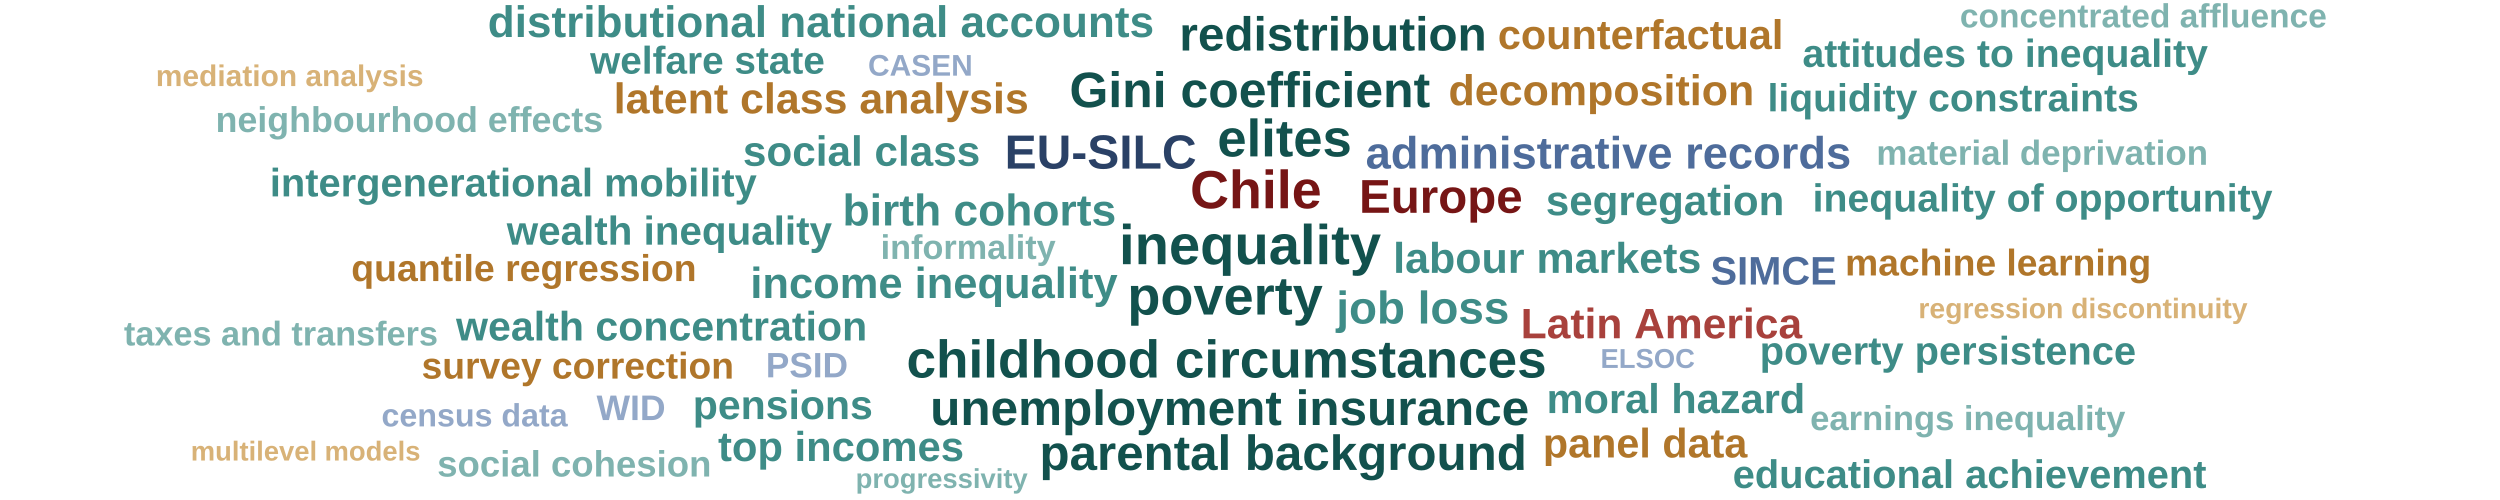
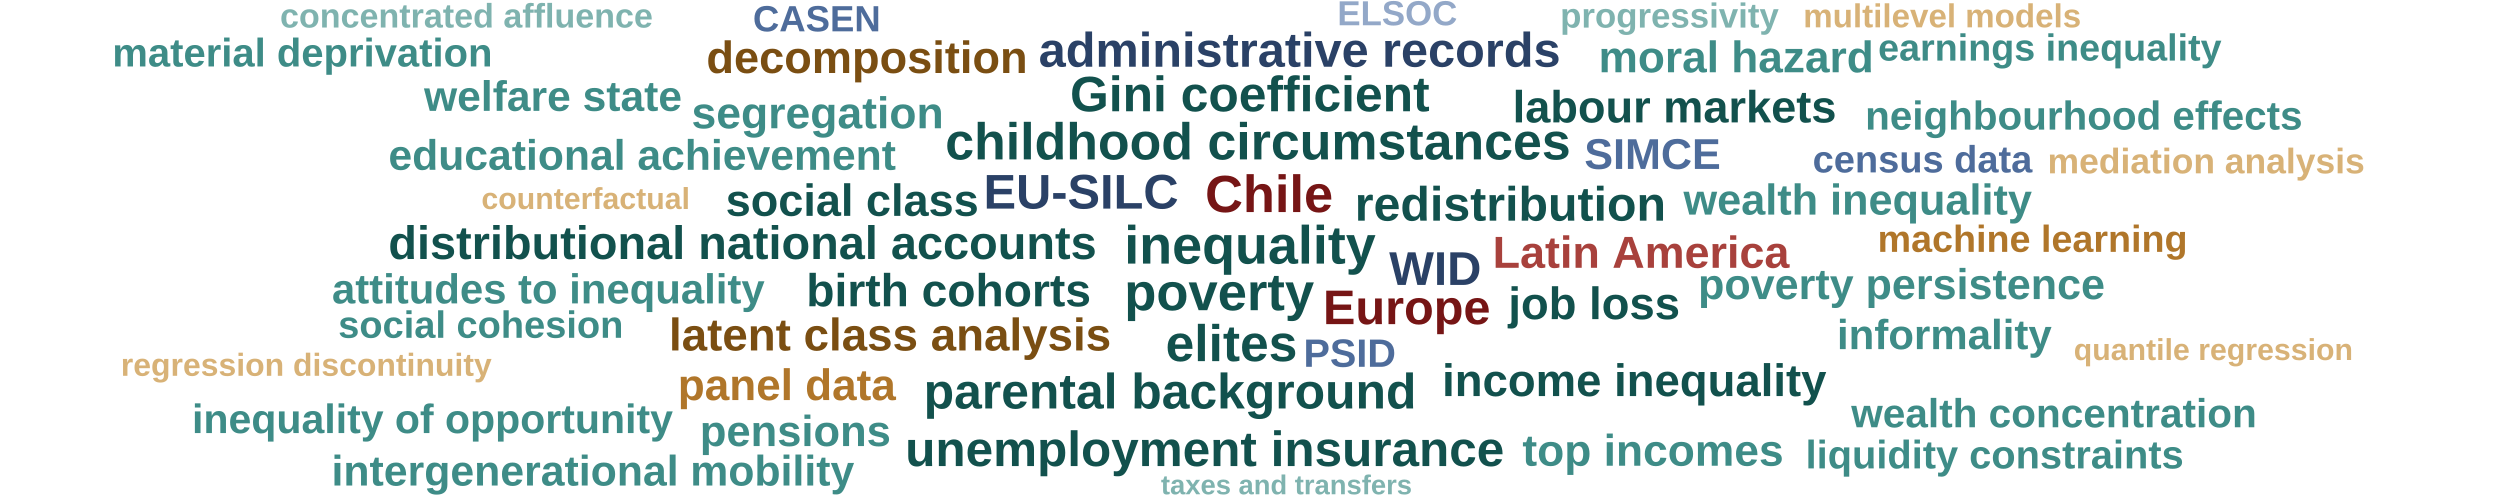
<svg xmlns="http://www.w3.org/2000/svg" width="1584.00pt" height="316.80pt" viewBox="0 0 1584.00 316.80">
  <g class="svglite">
    <defs>
      <style type="text/css">
    .svglite line, .svglite polyline, .svglite polygon, .svglite path, .svglite rect, .svglite circle {
      fill: none;
      stroke: #000000;
      stroke-linecap: round;
      stroke-linejoin: round;
      stroke-miterlimit: 10.00;
    }
    .svglite text {
      white-space: pre;
    }
    .svglite g.glyphgroup path {
      fill: inherit;
      stroke: none;
    }
  </style>
    </defs>
    <rect width="100%" height="100%" style="stroke: none; fill: none;" />
    <defs>
      <clipPath id="cpMC4wMHwxNTg0LjAwfDAuMDB8MzE2Ljgw">
        <rect x="0.00" y="0.00" width="1584.00" height="316.80" />
      </clipPath>
    </defs>
    <g clip-path="url(#cpMC4wMHwxNTg0LjAwfDAuMDB8MzE2Ljgw)">
-       <text x="709.02" y="167.39" style="font-size: 35.57px; font-weight: bold;fill: #12514D; font-family: &quot;Arial&quot;;" textLength="165.97px" lengthAdjust="spacingAndGlyphs">inequality</text>
-       <text x="714.29" y="199.30" style="font-size: 34.28px; font-weight: bold;fill: #12514D; font-family: &quot;Arial&quot;;" textLength="123.80px" lengthAdjust="spacingAndGlyphs">poverty</text>
-       <text x="754.07" y="131.95" style="font-size: 34.08px; font-weight: bold;fill: #761515; font-family: &quot;Arial&quot;;" textLength="83.31px" lengthAdjust="spacingAndGlyphs">Chile</text>
-       <text x="574.38" y="239.19" style="font-size: 33.63px; font-weight: bold;fill: #12514D; font-family: &quot;Arial&quot;;" textLength="160.67px" lengthAdjust="spacingAndGlyphs">childhood</text>
-       <text x="744.40" y="239.19" style="font-size: 33.63px; font-weight: bold;fill: #12514D; font-family: &quot;Arial&quot;;" textLength="235.53px" lengthAdjust="spacingAndGlyphs">circumstances</text>
-       <text x="771.33" y="99.09" style="font-size: 33.30px; font-weight: bold;fill: #12514D; font-family: &quot;Arial&quot;;" textLength="85.12px" lengthAdjust="spacingAndGlyphs">elites</text>
-       <text x="677.62" y="67.89" style="font-size: 31.64px; font-weight: bold;fill: #12514D; font-family: &quot;Arial&quot;;" textLength="61.53px" lengthAdjust="spacingAndGlyphs">Gini</text>
-       <text x="747.95" y="67.89" style="font-size: 31.64px; font-weight: bold;fill: #12514D; font-family: &quot;Arial&quot;;" textLength="158.22px" lengthAdjust="spacingAndGlyphs">coefficient</text>
-       <text x="589.36" y="269.30" style="font-size: 31.33px; font-weight: bold;fill: #12514D; font-family: &quot;Arial&quot;;" textLength="222.83px" lengthAdjust="spacingAndGlyphs">unemployment</text>
-       <text x="820.89" y="269.30" style="font-size: 31.33px; font-weight: bold;fill: #12514D; font-family: &quot;Arial&quot;;" textLength="148.00px" lengthAdjust="spacingAndGlyphs">insurance</text>
-       <text x="658.60" y="297.73" style="font-size: 31.23px; font-weight: bold;fill: #12514D; font-family: &quot;Arial&quot;;" textLength="121.42px" lengthAdjust="spacingAndGlyphs">parental</text>
-       <text x="788.70" y="297.73" style="font-size: 31.23px; font-weight: bold;fill: #12514D; font-family: &quot;Arial&quot;;" textLength="178.61px" lengthAdjust="spacingAndGlyphs">background</text>
-       <text x="636.54" y="106.82" style="font-size: 30.40px; font-weight: bold;fill: #2A4166; font-family: &quot;Arial&quot;;" textLength="121.56px" lengthAdjust="spacingAndGlyphs">EU-SILC</text>
-       <text x="747.23" y="32.00" style="font-size: 30.22px; font-weight: bold;fill: #12514D; font-family: &quot;Arial&quot;;" textLength="194.72px" lengthAdjust="spacingAndGlyphs">redistribution</text>
-       <text x="861.10" y="134.83" style="font-size: 30.09px; font-weight: bold;fill: #761515; font-family: &quot;Arial&quot;;" textLength="103.62px" lengthAdjust="spacingAndGlyphs">Europe</text>
-       <text x="846.68" y="204.99" style="font-size: 29.01px; font-weight: bold;fill: #3E8C87; font-family: &quot;Arial&quot;;" textLength="43.50px" lengthAdjust="spacingAndGlyphs">job</text>
-       <text x="898.24" y="204.99" style="font-size: 29.01px; font-weight: bold;fill: #3E8C87; font-family: &quot;Arial&quot;;" textLength="58.03px" lengthAdjust="spacingAndGlyphs">loss</text>
-       <text x="865.26" y="106.77" style="font-size: 28.68px; font-weight: bold;fill: #4E6C9B; font-family: &quot;Arial&quot;;" textLength="194.45px" lengthAdjust="spacingAndGlyphs">administrative</text>
-       <text x="1067.68" y="106.77" style="font-size: 28.68px; font-weight: bold;fill: #4E6C9B; font-family: &quot;Arial&quot;;" textLength="105.20px" lengthAdjust="spacingAndGlyphs">records</text>
-       <text x="533.84" y="142.86" style="font-size: 28.12px; font-weight: bold;fill: #3E8C87; font-family: &quot;Arial&quot;;" textLength="62.45px" lengthAdjust="spacingAndGlyphs">birth</text>
-       <text x="604.10" y="142.86" style="font-size: 28.12px; font-weight: bold;fill: #3E8C87; font-family: &quot;Arial&quot;;" textLength="103.09px" lengthAdjust="spacingAndGlyphs">cohorts</text>
-       <text x="309.05" y="23.46" style="font-size: 27.94px; font-weight: bold;fill: #3E8C87; font-family: &quot;Arial&quot;;" textLength="176.91px" lengthAdjust="spacingAndGlyphs">distributional</text>
-       <text x="493.72" y="23.46" style="font-size: 27.94px; font-weight: bold;fill: #3E8C87; font-family: &quot;Arial&quot;;" textLength="107.08px" lengthAdjust="spacingAndGlyphs">national</text>
-       <text x="608.56" y="23.46" style="font-size: 27.94px; font-weight: bold;fill: #3E8C87; font-family: &quot;Arial&quot;;" textLength="122.61px" lengthAdjust="spacingAndGlyphs">accounts</text>
-       <text x="475.40" y="188.81" style="font-size: 27.56px; font-weight: bold;fill: #3E8C87; font-family: &quot;Arial&quot;;" textLength="96.44px" lengthAdjust="spacingAndGlyphs">income</text>
-       <text x="579.50" y="188.81" style="font-size: 27.56px; font-weight: bold;fill: #3E8C87; font-family: &quot;Arial&quot;;" textLength="128.56px" lengthAdjust="spacingAndGlyphs">inequality</text>
-       <text x="917.77" y="66.64" style="font-size: 27.24px; font-weight: bold;fill: #B0762A; font-family: &quot;Arial&quot;;" textLength="193.67px" lengthAdjust="spacingAndGlyphs">decomposition</text>
-       <text x="882.70" y="172.88" style="font-size: 27.24px; font-weight: bold;fill: #3E8C87; font-family: &quot;Arial&quot;;" textLength="83.22px" lengthAdjust="spacingAndGlyphs">labour</text>
-       <text x="973.48" y="172.88" style="font-size: 27.24px; font-weight: bold;fill: #3E8C87; font-family: &quot;Arial&quot;;" textLength="104.44px" lengthAdjust="spacingAndGlyphs">markets</text>
-       <text x="388.85" y="71.79" style="font-size: 27.19px; font-weight: bold;fill: #B0762A; font-family: &quot;Arial&quot;;" textLength="72.50px" lengthAdjust="spacingAndGlyphs">latent</text>
-       <text x="468.90" y="71.79" style="font-size: 27.19px; font-weight: bold;fill: #B0762A; font-family: &quot;Arial&quot;;" textLength="68.05px" lengthAdjust="spacingAndGlyphs">class</text>
-       <text x="544.49" y="71.79" style="font-size: 27.19px; font-weight: bold;fill: #B0762A; font-family: &quot;Arial&quot;;" textLength="107.33px" lengthAdjust="spacingAndGlyphs">analysis</text>
-       <text x="963.53" y="214.33" style="font-size: 26.96px; font-weight: bold;fill: #A8413C; font-family: &quot;Arial&quot;;" textLength="64.38px" lengthAdjust="spacingAndGlyphs">Latin</text>
-       <text x="1035.39" y="214.33" style="font-size: 26.96px; font-weight: bold;fill: #A8413C; font-family: &quot;Arial&quot;;" textLength="106.36px" lengthAdjust="spacingAndGlyphs">America</text>
-       <text x="470.71" y="105.03" style="font-size: 26.78px; font-weight: bold;fill: #3E8C87; font-family: &quot;Arial&quot;;" textLength="75.91px" lengthAdjust="spacingAndGlyphs">social</text>
-       <text x="554.05" y="105.03" style="font-size: 26.78px; font-weight: bold;fill: #3E8C87; font-family: &quot;Arial&quot;;" textLength="67.00px" lengthAdjust="spacingAndGlyphs">class</text>
-       <text x="979.44" y="136.31" style="font-size: 26.66px; font-weight: bold;fill: #3E8C87; font-family: &quot;Arial&quot;;" textLength="151.09px" lengthAdjust="spacingAndGlyphs">segregation</text>
-       <text x="454.93" y="292.09" style="font-size: 26.47px; font-weight: bold;fill: #3E8C87; font-family: &quot;Arial&quot;;" textLength="41.12px" lengthAdjust="spacingAndGlyphs">top</text>
-       <text x="503.40" y="292.09" style="font-size: 26.47px; font-weight: bold;fill: #3E8C87; font-family: &quot;Arial&quot;;" textLength="107.33px" lengthAdjust="spacingAndGlyphs">incomes</text>
-       <text x="979.92" y="261.72" style="font-size: 26.33px; font-weight: bold;fill: #3E8C87; font-family: &quot;Arial&quot;;" textLength="71.69px" lengthAdjust="spacingAndGlyphs">moral</text>
-       <text x="1058.92" y="261.72" style="font-size: 26.33px; font-weight: bold;fill: #3E8C87; font-family: &quot;Arial&quot;;" textLength="84.86px" lengthAdjust="spacingAndGlyphs">hazard</text>
-       <text x="949.02" y="31.06" style="font-size: 26.26px; font-weight: bold;fill: #B0762A; font-family: &quot;Arial&quot;;" textLength="180.81px" lengthAdjust="spacingAndGlyphs">counterfactual</text>
-       <text x="977.56" y="289.84" style="font-size: 26.19px; font-weight: bold;fill: #B0762A; font-family: &quot;Arial&quot;;" textLength="68.41px" lengthAdjust="spacingAndGlyphs">panel</text>
-       <text x="1053.25" y="289.84" style="font-size: 26.19px; font-weight: bold;fill: #B0762A; font-family: &quot;Arial&quot;;" textLength="53.84px" lengthAdjust="spacingAndGlyphs">data</text>
-       <text x="288.94" y="215.70" style="font-size: 26.05px; font-weight: bold;fill: #3E8C87; font-family: &quot;Arial&quot;;" textLength="81.05px" lengthAdjust="spacingAndGlyphs">wealth</text>
-       <text x="377.22" y="215.70" style="font-size: 26.05px; font-weight: bold;fill: #3E8C87; font-family: &quot;Arial&quot;;" textLength="172.19px" lengthAdjust="spacingAndGlyphs">concentration</text>
-       <text x="438.96" y="265.53" style="font-size: 25.98px; font-weight: bold;fill: #3E8C87; font-family: &quot;Arial&quot;;" textLength="113.97px" lengthAdjust="spacingAndGlyphs">pensions</text>
-       <text x="321.08" y="155.01" style="font-size: 25.58px; font-weight: bold;fill: #3E8C87; font-family: &quot;Arial&quot;;" textLength="79.58px" lengthAdjust="spacingAndGlyphs">wealth</text>
-       <text x="407.77" y="155.01" style="font-size: 25.58px; font-weight: bold;fill: #3E8C87; font-family: &quot;Arial&quot;;" textLength="119.38px" lengthAdjust="spacingAndGlyphs">inequality</text>
-       <text x="1097.84" y="309.18" style="font-size: 25.24px; font-weight: bold;fill: #3E8C87; font-family: &quot;Arial&quot;;" textLength="140.25px" lengthAdjust="spacingAndGlyphs">educational</text>
-       <text x="1245.11" y="309.18" style="font-size: 25.24px; font-weight: bold;fill: #3E8C87; font-family: &quot;Arial&quot;;" textLength="152.89px" lengthAdjust="spacingAndGlyphs">achievement</text>
-       <text x="1083.79" y="180.28" style="font-size: 25.24px; font-weight: bold;fill: #4E6C9B; font-family: &quot;Arial&quot;;" textLength="79.91px" lengthAdjust="spacingAndGlyphs">SIMCE</text>
-       <text x="1114.95" y="230.96" style="font-size: 25.24px; font-weight: bold;fill: #3E8C87; font-family: &quot;Arial&quot;;" textLength="91.16px" lengthAdjust="spacingAndGlyphs">poverty</text>
-       <text x="1213.12" y="230.96" style="font-size: 25.24px; font-weight: bold;fill: #3E8C87; font-family: &quot;Arial&quot;;" textLength="140.27px" lengthAdjust="spacingAndGlyphs">persistence</text>
-       <text x="170.96" y="124.45" style="font-size: 25.24px; font-weight: bold;fill: #3E8C87; font-family: &quot;Arial&quot;;" textLength="204.75px" lengthAdjust="spacingAndGlyphs">intergenerational</text>
-       <text x="382.73" y="124.45" style="font-size: 25.24px; font-weight: bold;fill: #3E8C87; font-family: &quot;Arial&quot;;" textLength="96.77px" lengthAdjust="spacingAndGlyphs">mobility</text>
-       <text x="1142.03" y="42.39" style="font-size: 24.86px; font-weight: bold;fill: #3E8C87; font-family: &quot;Arial&quot;;" textLength="103.61px" lengthAdjust="spacingAndGlyphs">attitudes</text>
-       <text x="1252.55" y="42.39" style="font-size: 24.86px; font-weight: bold;fill: #3E8C87; font-family: &quot;Arial&quot;;" textLength="23.47px" lengthAdjust="spacingAndGlyphs">to</text>
-       <text x="1282.92" y="42.39" style="font-size: 24.86px; font-weight: bold;fill: #3E8C87; font-family: &quot;Arial&quot;;" textLength="116.05px" lengthAdjust="spacingAndGlyphs">inequality</text>
-       <text x="1148.46" y="134.04" style="font-size: 24.86px; font-weight: bold;fill: #3E8C87; font-family: &quot;Arial&quot;;" textLength="116.05px" lengthAdjust="spacingAndGlyphs">inequality</text>
-       <text x="1271.41" y="134.04" style="font-size: 24.86px; font-weight: bold;fill: #3E8C87; font-family: &quot;Arial&quot;;" textLength="23.47px" lengthAdjust="spacingAndGlyphs">of</text>
-       <text x="1301.79" y="134.04" style="font-size: 24.86px; font-weight: bold;fill: #3E8C87; font-family: &quot;Arial&quot;;" textLength="138.09px" lengthAdjust="spacingAndGlyphs">opportunity</text>
-       <text x="1119.92" y="70.54" style="font-size: 24.76px; font-weight: bold;fill: #3E8C87; font-family: &quot;Arial&quot;;" textLength="94.88px" lengthAdjust="spacingAndGlyphs">liquidity</text>
-       <text x="1221.67" y="70.54" style="font-size: 24.76px; font-weight: bold;fill: #3E8C87; font-family: &quot;Arial&quot;;" textLength="133.41px" lengthAdjust="spacingAndGlyphs">constraints</text>
-       <text x="373.90" y="46.66" style="font-size: 24.55px; font-weight: bold;fill: #3E8C87; font-family: &quot;Arial&quot;;" textLength="84.59px" lengthAdjust="spacingAndGlyphs">welfare</text>
-       <text x="465.31" y="46.66" style="font-size: 24.55px; font-weight: bold;fill: #3E8C87; font-family: &quot;Arial&quot;;" textLength="57.31px" lengthAdjust="spacingAndGlyphs">state</text>
-       <text x="222.54" y="178.08" style="font-size: 23.72px; font-weight: bold;fill: #B0762A; font-family: &quot;Arial&quot;;" textLength="90.92px" lengthAdjust="spacingAndGlyphs">quantile</text>
-       <text x="320.06" y="178.08" style="font-size: 23.72px; font-weight: bold;fill: #B0762A; font-family: &quot;Arial&quot;;" textLength="121.27px" lengthAdjust="spacingAndGlyphs">regression</text>
-       <text x="267.11" y="239.87" style="font-size: 23.59px; font-weight: bold;fill: #B0762A; font-family: &quot;Arial&quot;;" textLength="76.02px" lengthAdjust="spacingAndGlyphs">survey</text>
-       <text x="349.68" y="239.87" style="font-size: 23.59px; font-weight: bold;fill: #B0762A; font-family: &quot;Arial&quot;;" textLength="115.30px" lengthAdjust="spacingAndGlyphs">correction</text>
-       <text x="1169.05" y="174.55" style="font-size: 23.59px; font-weight: bold;fill: #B0762A; font-family: &quot;Arial&quot;;" textLength="95.66px" lengthAdjust="spacingAndGlyphs">machine</text>
-       <text x="1271.25" y="174.55" style="font-size: 23.59px; font-weight: bold;fill: #B0762A; font-family: &quot;Arial&quot;;" textLength="91.70px" lengthAdjust="spacingAndGlyphs">learning</text>
-       <text x="277.01" y="301.92" style="font-size: 23.16px; font-weight: bold;fill: #7FB3AF; font-family: &quot;Arial&quot;;" textLength="65.64px" lengthAdjust="spacingAndGlyphs">social</text>
-       <text x="349.09" y="301.92" style="font-size: 23.16px; font-weight: bold;fill: #7FB3AF; font-family: &quot;Arial&quot;;" textLength="101.62px" lengthAdjust="spacingAndGlyphs">cohesion</text>
-       <text x="136.59" y="83.62" style="font-size: 22.67px; font-weight: bold;fill: #7FB3AF; font-family: &quot;Arial&quot;;" textLength="166.17px" lengthAdjust="spacingAndGlyphs">neighbourhood</text>
-       <text x="309.06" y="83.62" style="font-size: 22.67px; font-weight: bold;fill: #7FB3AF; font-family: &quot;Arial&quot;;" textLength="73.08px" lengthAdjust="spacingAndGlyphs">effects</text>
-       <text x="377.96" y="266.14" style="font-size: 22.50px; font-weight: bold;fill: #93A8C8; font-family: &quot;Arial&quot;;" textLength="43.70px" lengthAdjust="spacingAndGlyphs">WID</text>
-       <text x="485.23" y="239.06" style="font-size: 22.31px; font-weight: bold;fill: #93A8C8; font-family: &quot;Arial&quot;;" textLength="52.06px" lengthAdjust="spacingAndGlyphs">PSID</text>
-       <text x="1188.85" y="104.42" style="font-size: 22.12px; font-weight: bold;fill: #7FB3AF; font-family: &quot;Arial&quot;;" textLength="84.80px" lengthAdjust="spacingAndGlyphs">material</text>
-       <text x="1279.79" y="104.42" style="font-size: 22.12px; font-weight: bold;fill: #7FB3AF; font-family: &quot;Arial&quot;;" textLength="119.14px" lengthAdjust="spacingAndGlyphs">deprivation</text>
-       <text x="1146.91" y="272.50" style="font-size: 21.92px; font-weight: bold;fill: #7FB3AF; font-family: &quot;Arial&quot;;" textLength="91.31px" lengthAdjust="spacingAndGlyphs">earnings</text>
-       <text x="1244.31" y="272.50" style="font-size: 21.92px; font-weight: bold;fill: #7FB3AF; font-family: &quot;Arial&quot;;" textLength="102.27px" lengthAdjust="spacingAndGlyphs">inequality</text>
-       <text x="78.52" y="218.87" style="font-size: 21.70px; font-weight: bold;fill: #7FB3AF; font-family: &quot;Arial&quot;;" textLength="55.48px" lengthAdjust="spacingAndGlyphs">taxes</text>
-       <text x="140.04" y="218.87" style="font-size: 21.70px; font-weight: bold;fill: #7FB3AF; font-family: &quot;Arial&quot;;" textLength="38.56px" lengthAdjust="spacingAndGlyphs">and</text>
-       <text x="184.63" y="218.87" style="font-size: 21.70px; font-weight: bold;fill: #7FB3AF; font-family: &quot;Arial&quot;;" textLength="92.88px" lengthAdjust="spacingAndGlyphs">transfers</text>
-       <text x="557.96" y="164.08" style="font-size: 21.70px; font-weight: bold;fill: #7FB3AF; font-family: &quot;Arial&quot;;" textLength="110.94px" lengthAdjust="spacingAndGlyphs">informality</text>
-       <text x="1241.78" y="17.36" style="font-size: 21.24px; font-weight: bold;fill: #7FB3AF; font-family: &quot;Arial&quot;;" textLength="133.36px" lengthAdjust="spacingAndGlyphs">concentrated</text>
-       <text x="1381.05" y="17.36" style="font-size: 21.24px; font-weight: bold;fill: #7FB3AF; font-family: &quot;Arial&quot;;" textLength="93.25px" lengthAdjust="spacingAndGlyphs">affluence</text>
-       <text x="241.69" y="270.16" style="font-size: 20.42px; font-weight: bold;fill: #93A8C8; font-family: &quot;Arial&quot;;" textLength="70.31px" lengthAdjust="spacingAndGlyphs">census</text>
-       <text x="317.67" y="270.16" style="font-size: 20.42px; font-weight: bold;fill: #93A8C8; font-family: &quot;Arial&quot;;" textLength="41.95px" lengthAdjust="spacingAndGlyphs">data</text>
-       <text x="98.72" y="54.53" style="font-size: 18.96px; font-weight: bold;fill: #D8B277; font-family: &quot;Arial&quot;;" textLength="89.53px" lengthAdjust="spacingAndGlyphs">mediation</text>
-       <text x="193.51" y="54.53" style="font-size: 18.96px; font-weight: bold;fill: #D8B277; font-family: &quot;Arial&quot;;" textLength="74.84px" lengthAdjust="spacingAndGlyphs">analysis</text>
-       <text x="549.97" y="47.95" style="font-size: 18.96px; font-weight: bold;fill: #93A8C8; font-family: &quot;Arial&quot;;" textLength="66.34px" lengthAdjust="spacingAndGlyphs">CASEN</text>
-       <text x="1215.47" y="201.60" style="font-size: 17.97px; font-weight: bold;fill: #D8B277; font-family: &quot;Arial&quot;;" textLength="91.80px" lengthAdjust="spacingAndGlyphs">regression</text>
-       <text x="1312.25" y="201.60" style="font-size: 17.97px; font-weight: bold;fill: #D8B277; font-family: &quot;Arial&quot;;" textLength="111.72px" lengthAdjust="spacingAndGlyphs">discontinuity</text>
-       <text x="542.13" y="309.18" style="font-size: 17.36px; font-weight: bold;fill: #7FB3AF; font-family: &quot;Arial&quot;;" textLength="108.89px" lengthAdjust="spacingAndGlyphs">progressivity</text>
-       <text x="120.85" y="291.79" style="font-size: 17.36px; font-weight: bold;fill: #D8B277; font-family: &quot;Arial&quot;;" textLength="79.97px" lengthAdjust="spacingAndGlyphs">multilevel</text>
-       <text x="205.63" y="291.79" style="font-size: 17.36px; font-weight: bold;fill: #D8B277; font-family: &quot;Arial&quot;;" textLength="60.70px" lengthAdjust="spacingAndGlyphs">models</text>
-       <text x="1014.09" y="233.14" style="font-size: 17.36px; font-weight: bold;fill: #93A8C8; font-family: &quot;Arial&quot;;" textLength="59.73px" lengthAdjust="spacingAndGlyphs">ELSOC</text>
+       <text x="712.32" y="167.03" style="font-size: 34.14px; font-weight: bold;fill: #12514D; font-family: &quot;Arial&quot;;" textLength="159.36px" lengthAdjust="spacingAndGlyphs">inequality</text>
+       <text x="712.34" y="196.54" style="font-size: 33.30px; font-weight: bold;fill: #12514D; font-family: &quot;Arial&quot;;" textLength="120.23px" lengthAdjust="spacingAndGlyphs">poverty</text>
+       <text x="763.56" y="134.37" style="font-size: 33.17px; font-weight: bold;fill: #761515; font-family: &quot;Arial&quot;;" textLength="81.06px" lengthAdjust="spacingAndGlyphs">Chile</text>
+       <text x="598.90" y="101.00" style="font-size: 32.86px; font-weight: bold;fill: #12514D; font-family: &quot;Arial&quot;;" textLength="157.00px" lengthAdjust="spacingAndGlyphs">childhood</text>
+       <text x="765.03" y="101.00" style="font-size: 32.86px; font-weight: bold;fill: #12514D; font-family: &quot;Arial&quot;;" textLength="230.19px" lengthAdjust="spacingAndGlyphs">circumstances</text>
+       <text x="738.53" y="228.80" style="font-size: 32.64px; font-weight: bold;fill: #12514D; font-family: &quot;Arial&quot;;" textLength="83.41px" lengthAdjust="spacingAndGlyphs">elites</text>
+       <text x="585.24" y="258.82" style="font-size: 31.57px; font-weight: bold;fill: #12514D; font-family: &quot;Arial&quot;;" textLength="122.77px" lengthAdjust="spacingAndGlyphs">parental</text>
+       <text x="716.77" y="258.82" style="font-size: 31.57px; font-weight: bold;fill: #12514D; font-family: &quot;Arial&quot;;" textLength="180.61px" lengthAdjust="spacingAndGlyphs">background</text>
+       <text x="677.99" y="70.49" style="font-size: 31.54px; font-weight: bold;fill: #12514D; font-family: &quot;Arial&quot;;" textLength="61.33px" lengthAdjust="spacingAndGlyphs">Gini</text>
+       <text x="748.08" y="70.49" style="font-size: 31.54px; font-weight: bold;fill: #12514D; font-family: &quot;Arial&quot;;" textLength="157.69px" lengthAdjust="spacingAndGlyphs">coefficient</text>
+       <text x="573.54" y="295.28" style="font-size: 31.33px; font-weight: bold;fill: #12514D; font-family: &quot;Arial&quot;;" textLength="222.83px" lengthAdjust="spacingAndGlyphs">unemployment</text>
+       <text x="805.08" y="295.28" style="font-size: 31.33px; font-weight: bold;fill: #12514D; font-family: &quot;Arial&quot;;" textLength="148.00px" lengthAdjust="spacingAndGlyphs">insurance</text>
+       <text x="623.18" y="132.15" style="font-size: 30.89px; font-weight: bold;fill: #2A4166; font-family: &quot;Arial&quot;;" textLength="123.50px" lengthAdjust="spacingAndGlyphs">EU-SILC</text>
+       <text x="658.10" y="42.27" style="font-size: 30.84px; font-weight: bold;fill: #2A4166; font-family: &quot;Arial&quot;;" textLength="208.98px" lengthAdjust="spacingAndGlyphs">administrative</text>
+       <text x="875.64" y="42.27" style="font-size: 30.84px; font-weight: bold;fill: #2A4166; font-family: &quot;Arial&quot;;" textLength="113.08px" lengthAdjust="spacingAndGlyphs">records</text>
+       <text x="838.24" y="205.38" style="font-size: 30.81px; font-weight: bold;fill: #761515; font-family: &quot;Arial&quot;;" textLength="106.09px" lengthAdjust="spacingAndGlyphs">Europe</text>
+       <text x="858.38" y="139.80" style="font-size: 30.60px; font-weight: bold;fill: #12514D; font-family: &quot;Arial&quot;;" textLength="197.16px" lengthAdjust="spacingAndGlyphs">redistribution</text>
+       <text x="880.18" y="180.54" style="font-size: 30.05px; font-weight: bold;fill: #2A4166; font-family: &quot;Arial&quot;;" textLength="58.41px" lengthAdjust="spacingAndGlyphs">WID</text>
+       <text x="246.05" y="164.09" style="font-size: 29.70px; font-weight: bold;fill: #12514D; font-family: &quot;Arial&quot;;" textLength="188.06px" lengthAdjust="spacingAndGlyphs">distributional</text>
+       <text x="442.36" y="164.09" style="font-size: 29.70px; font-weight: bold;fill: #12514D; font-family: &quot;Arial&quot;;" textLength="113.84px" lengthAdjust="spacingAndGlyphs">national</text>
+       <text x="564.46" y="164.09" style="font-size: 29.70px; font-weight: bold;fill: #12514D; font-family: &quot;Arial&quot;;" textLength="130.38px" lengthAdjust="spacingAndGlyphs">accounts</text>
+       <text x="510.85" y="194.07" style="font-size: 29.26px; font-weight: bold;fill: #12514D; font-family: &quot;Arial&quot;;" textLength="64.97px" lengthAdjust="spacingAndGlyphs">birth</text>
+       <text x="583.94" y="194.07" style="font-size: 29.26px; font-weight: bold;fill: #12514D; font-family: &quot;Arial&quot;;" textLength="107.23px" lengthAdjust="spacingAndGlyphs">cohorts</text>
+       <text x="423.87" y="222.06" style="font-size: 28.96px; font-weight: bold;fill: #7A4E12; font-family: &quot;Arial&quot;;" textLength="77.23px" lengthAdjust="spacingAndGlyphs">latent</text>
+       <text x="509.15" y="222.06" style="font-size: 28.96px; font-weight: bold;fill: #7A4E12; font-family: &quot;Arial&quot;;" textLength="72.48px" lengthAdjust="spacingAndGlyphs">class</text>
+       <text x="589.69" y="222.06" style="font-size: 28.96px; font-weight: bold;fill: #7A4E12; font-family: &quot;Arial&quot;;" textLength="114.33px" lengthAdjust="spacingAndGlyphs">analysis</text>
+       <text x="913.72" y="250.95" style="font-size: 28.83px; font-weight: bold;fill: #12514D; font-family: &quot;Arial&quot;;" textLength="100.94px" lengthAdjust="spacingAndGlyphs">income</text>
+       <text x="1022.67" y="250.95" style="font-size: 28.83px; font-weight: bold;fill: #12514D; font-family: &quot;Arial&quot;;" textLength="134.56px" lengthAdjust="spacingAndGlyphs">inequality</text>
+       <text x="955.67" y="202.20" style="font-size: 28.80px; font-weight: bold;fill: #12514D; font-family: &quot;Arial&quot;;" textLength="43.16px" lengthAdjust="spacingAndGlyphs">job</text>
+       <text x="1006.83" y="202.20" style="font-size: 28.80px; font-weight: bold;fill: #12514D; font-family: &quot;Arial&quot;;" textLength="57.58px" lengthAdjust="spacingAndGlyphs">loss</text>
+       <text x="447.57" y="46.25" style="font-size: 28.62px; font-weight: bold;fill: #7A4E12; font-family: &quot;Arial&quot;;" textLength="203.41px" lengthAdjust="spacingAndGlyphs">decomposition</text>
+       <text x="958.42" y="77.57" style="font-size: 28.62px; font-weight: bold;fill: #12514D; font-family: &quot;Arial&quot;;" textLength="87.41px" lengthAdjust="spacingAndGlyphs">labour</text>
+       <text x="1053.78" y="77.57" style="font-size: 28.62px; font-weight: bold;fill: #12514D; font-family: &quot;Arial&quot;;" textLength="109.73px" lengthAdjust="spacingAndGlyphs">markets</text>
+       <text x="459.80" y="136.76" style="font-size: 28.55px; font-weight: bold;fill: #12514D; font-family: &quot;Arial&quot;;" textLength="80.94px" lengthAdjust="spacingAndGlyphs">social</text>
+       <text x="548.67" y="136.76" style="font-size: 28.55px; font-weight: bold;fill: #12514D; font-family: &quot;Arial&quot;;" textLength="71.44px" lengthAdjust="spacingAndGlyphs">class</text>
+       <text x="945.74" y="169.67" style="font-size: 28.43px; font-weight: bold;fill: #A8413C; font-family: &quot;Arial&quot;;" textLength="67.89px" lengthAdjust="spacingAndGlyphs">Latin</text>
+       <text x="1021.53" y="169.67" style="font-size: 28.43px; font-weight: bold;fill: #A8413C; font-family: &quot;Arial&quot;;" textLength="112.19px" lengthAdjust="spacingAndGlyphs">America</text>
+       <text x="438.14" y="81.28" style="font-size: 28.19px; font-weight: bold;fill: #3E8C87; font-family: &quot;Arial&quot;;" textLength="159.75px" lengthAdjust="spacingAndGlyphs">segregation</text>
+       <text x="964.58" y="295.08" style="font-size: 28.11px; font-weight: bold;fill: #3E8C87; font-family: &quot;Arial&quot;;" textLength="43.67px" lengthAdjust="spacingAndGlyphs">top</text>
+       <text x="1016.06" y="295.08" style="font-size: 28.11px; font-weight: bold;fill: #3E8C87; font-family: &quot;Arial&quot;;" textLength="113.98px" lengthAdjust="spacingAndGlyphs">incomes</text>
+       <text x="1012.85" y="45.80" style="font-size: 28.02px; font-weight: bold;fill: #3E8C87; font-family: &quot;Arial&quot;;" textLength="76.28px" lengthAdjust="spacingAndGlyphs">moral</text>
+       <text x="1096.91" y="45.80" style="font-size: 28.02px; font-weight: bold;fill: #3E8C87; font-family: &quot;Arial&quot;;" textLength="90.30px" lengthAdjust="spacingAndGlyphs">hazard</text>
+       <text x="429.46" y="253.49" style="font-size: 27.93px; font-weight: bold;fill: #B0762A; font-family: &quot;Arial&quot;;" textLength="72.94px" lengthAdjust="spacingAndGlyphs">panel</text>
+       <text x="510.14" y="253.49" style="font-size: 27.93px; font-weight: bold;fill: #B0762A; font-family: &quot;Arial&quot;;" textLength="57.42px" lengthAdjust="spacingAndGlyphs">data</text>
+       <text x="443.42" y="282.62" style="font-size: 27.57px; font-weight: bold;fill: #3E8C87; font-family: &quot;Arial&quot;;" textLength="121.02px" lengthAdjust="spacingAndGlyphs">pensions</text>
+       <text x="1066.66" y="135.96" style="font-size: 27.41px; font-weight: bold;fill: #3E8C87; font-family: &quot;Arial&quot;;" textLength="85.25px" lengthAdjust="spacingAndGlyphs">wealth</text>
+       <text x="1159.52" y="135.96" style="font-size: 27.41px; font-weight: bold;fill: #3E8C87; font-family: &quot;Arial&quot;;" textLength="127.86px" lengthAdjust="spacingAndGlyphs">inequality</text>
+       <text x="1003.83" y="107.04" style="font-size: 27.29px; font-weight: bold;fill: #4E6C9B; font-family: &quot;Arial&quot;;" textLength="86.41px" lengthAdjust="spacingAndGlyphs">SIMCE</text>
+       <text x="1075.90" y="189.49" style="font-size: 27.29px; font-weight: bold;fill: #3E8C87; font-family: &quot;Arial&quot;;" textLength="98.55px" lengthAdjust="spacingAndGlyphs">poverty</text>
+       <text x="1182.02" y="189.49" style="font-size: 27.29px; font-weight: bold;fill: #3E8C87; font-family: &quot;Arial&quot;;" textLength="151.64px" lengthAdjust="spacingAndGlyphs">persistence</text>
+       <text x="210.04" y="307.65" style="font-size: 27.11px; font-weight: bold;fill: #3E8C87; font-family: &quot;Arial&quot;;" textLength="219.77px" lengthAdjust="spacingAndGlyphs">intergenerational</text>
+       <text x="437.34" y="307.65" style="font-size: 27.11px; font-weight: bold;fill: #3E8C87; font-family: &quot;Arial&quot;;" textLength="103.86px" lengthAdjust="spacingAndGlyphs">mobility</text>
+       <text x="246.10" y="107.58" style="font-size: 27.04px; font-weight: bold;fill: #3E8C87; font-family: &quot;Arial&quot;;" textLength="150.22px" lengthAdjust="spacingAndGlyphs">educational</text>
+       <text x="403.84" y="107.58" style="font-size: 27.04px; font-weight: bold;fill: #3E8C87; font-family: &quot;Arial&quot;;" textLength="163.77px" lengthAdjust="spacingAndGlyphs">achievement</text>
+       <text x="268.67" y="70.24" style="font-size: 26.98px; font-weight: bold;fill: #3E8C87; font-family: &quot;Arial&quot;;" textLength="92.97px" lengthAdjust="spacingAndGlyphs">welfare</text>
+       <text x="369.14" y="70.24" style="font-size: 26.98px; font-weight: bold;fill: #3E8C87; font-family: &quot;Arial&quot;;" textLength="62.97px" lengthAdjust="spacingAndGlyphs">state</text>
+       <text x="1163.91" y="221.20" style="font-size: 26.62px; font-weight: bold;fill: #3E8C87; font-family: &quot;Arial&quot;;" textLength="136.00px" lengthAdjust="spacingAndGlyphs">informality</text>
+       <text x="210.33" y="192.23" style="font-size: 26.54px; font-weight: bold;fill: #3E8C87; font-family: &quot;Arial&quot;;" textLength="110.52px" lengthAdjust="spacingAndGlyphs">attitudes</text>
+       <text x="328.22" y="192.23" style="font-size: 26.54px; font-weight: bold;fill: #3E8C87; font-family: &quot;Arial&quot;;" textLength="25.03px" lengthAdjust="spacingAndGlyphs">to</text>
+       <text x="360.62" y="192.23" style="font-size: 26.54px; font-weight: bold;fill: #3E8C87; font-family: &quot;Arial&quot;;" textLength="123.81px" lengthAdjust="spacingAndGlyphs">inequality</text>
+       <text x="121.66" y="274.41" style="font-size: 26.01px; font-weight: bold;fill: #3E8C87; font-family: &quot;Arial&quot;;" textLength="121.30px" lengthAdjust="spacingAndGlyphs">inequality</text>
+       <text x="250.18" y="274.41" style="font-size: 26.01px; font-weight: bold;fill: #3E8C87; font-family: &quot;Arial&quot;;" textLength="24.53px" lengthAdjust="spacingAndGlyphs">of</text>
+       <text x="281.93" y="274.41" style="font-size: 26.01px; font-weight: bold;fill: #3E8C87; font-family: &quot;Arial&quot;;" textLength="144.36px" lengthAdjust="spacingAndGlyphs">opportunity</text>
+       <text x="1172.93" y="270.73" style="font-size: 25.70px; font-weight: bold;fill: #3E8C87; font-family: &quot;Arial&quot;;" textLength="79.92px" lengthAdjust="spacingAndGlyphs">wealth</text>
+       <text x="1259.99" y="270.73" style="font-size: 25.70px; font-weight: bold;fill: #3E8C87; font-family: &quot;Arial&quot;;" textLength="169.80px" lengthAdjust="spacingAndGlyphs">concentration</text>
+       <text x="1181.76" y="82.10" style="font-size: 25.59px; font-weight: bold;fill: #3E8C87; font-family: &quot;Arial&quot;;" textLength="187.53px" lengthAdjust="spacingAndGlyphs">neighbourhood</text>
+       <text x="1376.40" y="82.10" style="font-size: 25.59px; font-weight: bold;fill: #3E8C87; font-family: &quot;Arial&quot;;" textLength="82.42px" lengthAdjust="spacingAndGlyphs">effects</text>
+       <text x="71.16" y="42.13" style="font-size: 25.35px; font-weight: bold;fill: #3E8C87; font-family: &quot;Arial&quot;;" textLength="97.20px" lengthAdjust="spacingAndGlyphs">material</text>
+       <text x="175.41" y="42.13" style="font-size: 25.35px; font-weight: bold;fill: #3E8C87; font-family: &quot;Arial&quot;;" textLength="136.61px" lengthAdjust="spacingAndGlyphs">deprivation</text>
+       <text x="1144.02" y="296.78" style="font-size: 25.22px; font-weight: bold;fill: #3E8C87; font-family: &quot;Arial&quot;;" textLength="96.64px" lengthAdjust="spacingAndGlyphs">liquidity</text>
+       <text x="1247.66" y="296.78" style="font-size: 25.22px; font-weight: bold;fill: #3E8C87; font-family: &quot;Arial&quot;;" textLength="135.94px" lengthAdjust="spacingAndGlyphs">constraints</text>
+       <text x="825.90" y="232.42" style="font-size: 25.09px; font-weight: bold;fill: #4E6C9B; font-family: &quot;Arial&quot;;" textLength="58.55px" lengthAdjust="spacingAndGlyphs">PSID</text>
+       <text x="214.28" y="214.03" style="font-size: 24.09px; font-weight: bold;fill: #3E8C87; font-family: &quot;Arial&quot;;" textLength="68.25px" lengthAdjust="spacingAndGlyphs">social</text>
+       <text x="289.22" y="214.03" style="font-size: 24.09px; font-weight: bold;fill: #3E8C87; font-family: &quot;Arial&quot;;" textLength="105.67px" lengthAdjust="spacingAndGlyphs">cohesion</text>
+       <text x="1148.49" y="109.25" style="font-size: 24.09px; font-weight: bold;fill: #4E6C9B; font-family: &quot;Arial&quot;;" textLength="82.97px" lengthAdjust="spacingAndGlyphs">census</text>
+       <text x="1238.14" y="109.25" style="font-size: 24.09px; font-weight: bold;fill: #4E6C9B; font-family: &quot;Arial&quot;;" textLength="49.50px" lengthAdjust="spacingAndGlyphs">data</text>
+       <text x="1189.64" y="159.57" style="font-size: 23.88px; font-weight: bold;fill: #B0762A; font-family: &quot;Arial&quot;;" textLength="96.88px" lengthAdjust="spacingAndGlyphs">machine</text>
+       <text x="1293.15" y="159.57" style="font-size: 23.88px; font-weight: bold;fill: #B0762A; font-family: &quot;Arial&quot;;" textLength="92.88px" lengthAdjust="spacingAndGlyphs">learning</text>
+       <text x="1189.97" y="38.38" style="font-size: 23.88px; font-weight: bold;fill: #3E8C87; font-family: &quot;Arial&quot;;" textLength="99.52px" lengthAdjust="spacingAndGlyphs">earnings</text>
+       <text x="1296.12" y="38.38" style="font-size: 23.88px; font-weight: bold;fill: #3E8C87; font-family: &quot;Arial&quot;;" textLength="111.45px" lengthAdjust="spacingAndGlyphs">inequality</text>
+       <text x="477.05" y="19.85" style="font-size: 23.13px; font-weight: bold;fill: #4E6C9B; font-family: &quot;Arial&quot;;" textLength="80.95px" lengthAdjust="spacingAndGlyphs">CASEN</text>
+       <text x="1297.34" y="109.82" style="font-size: 22.47px; font-weight: bold;fill: #D8B277; font-family: &quot;Arial&quot;;" textLength="106.05px" lengthAdjust="spacingAndGlyphs">mediation</text>
+       <text x="1409.62" y="109.82" style="font-size: 22.47px; font-weight: bold;fill: #D8B277; font-family: &quot;Arial&quot;;" textLength="88.61px" lengthAdjust="spacingAndGlyphs">analysis</text>
+       <text x="988.51" y="17.49" style="font-size: 22.06px; font-weight: bold;fill: #7FB3AF; font-family: &quot;Arial&quot;;" textLength="138.48px" lengthAdjust="spacingAndGlyphs">progressivity</text>
+       <text x="847.36" y="16.00" style="font-size: 22.06px; font-weight: bold;fill: #93A8C8; font-family: &quot;Arial&quot;;" textLength="75.95px" lengthAdjust="spacingAndGlyphs">ELSOC</text>
+       <text x="177.42" y="17.45" style="font-size: 21.58px; font-weight: bold;fill: #7FB3AF; font-family: &quot;Arial&quot;;" textLength="135.52px" lengthAdjust="spacingAndGlyphs">concentrated</text>
+       <text x="318.93" y="17.45" style="font-size: 21.58px; font-weight: bold;fill: #7FB3AF; font-family: &quot;Arial&quot;;" textLength="94.75px" lengthAdjust="spacingAndGlyphs">affluence</text>
+       <text x="1142.51" y="17.30" style="font-size: 21.00px; font-weight: bold;fill: #D8B277; font-family: &quot;Arial&quot;;" textLength="96.78px" lengthAdjust="spacingAndGlyphs">multilevel</text>
+       <text x="1245.12" y="17.30" style="font-size: 21.00px; font-weight: bold;fill: #D8B277; font-family: &quot;Arial&quot;;" textLength="73.45px" lengthAdjust="spacingAndGlyphs">models</text>
+       <text x="76.55" y="238.11" style="font-size: 20.24px; font-weight: bold;fill: #D8B277; font-family: &quot;Arial&quot;;" textLength="103.45px" lengthAdjust="spacingAndGlyphs">regression</text>
+       <text x="185.62" y="238.11" style="font-size: 20.24px; font-weight: bold;fill: #D8B277; font-family: &quot;Arial&quot;;" textLength="125.89px" lengthAdjust="spacingAndGlyphs">discontinuity</text>
+       <text x="305.01" y="132.41" style="font-size: 19.18px; font-weight: bold;fill: #D8B277; font-family: &quot;Arial&quot;;" textLength="132.12px" lengthAdjust="spacingAndGlyphs">counterfactual</text>
+       <text x="1313.92" y="228.11" style="font-size: 19.18px; font-weight: bold;fill: #D8B277; font-family: &quot;Arial&quot;;" textLength="73.52px" lengthAdjust="spacingAndGlyphs">quantile</text>
+       <text x="1392.77" y="228.11" style="font-size: 19.18px; font-weight: bold;fill: #D8B277; font-family: &quot;Arial&quot;;" textLength="98.05px" lengthAdjust="spacingAndGlyphs">regression</text>
+       <text x="735.56" y="313.18" style="font-size: 17.36px; font-weight: bold;fill: #7FB3AF; font-family: &quot;Arial&quot;;" textLength="44.34px" lengthAdjust="spacingAndGlyphs">taxes</text>
+       <text x="784.71" y="313.18" style="font-size: 17.36px; font-weight: bold;fill: #7FB3AF; font-family: &quot;Arial&quot;;" textLength="30.83px" lengthAdjust="spacingAndGlyphs">and</text>
+       <text x="820.35" y="313.18" style="font-size: 17.36px; font-weight: bold;fill: #7FB3AF; font-family: &quot;Arial&quot;;" textLength="74.22px" lengthAdjust="spacingAndGlyphs">transfers</text>
    </g>
  </g>
</svg>
